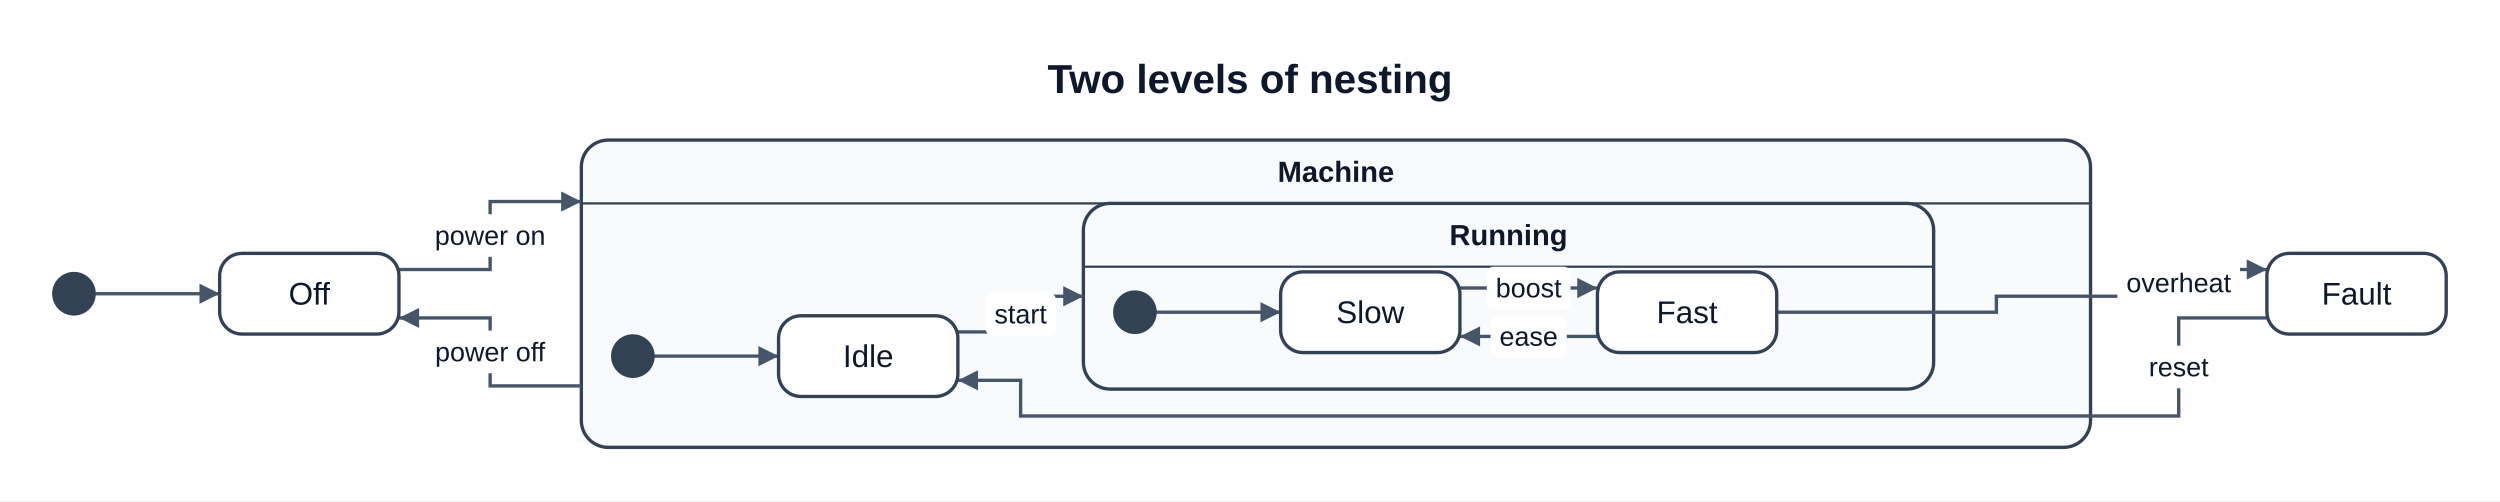
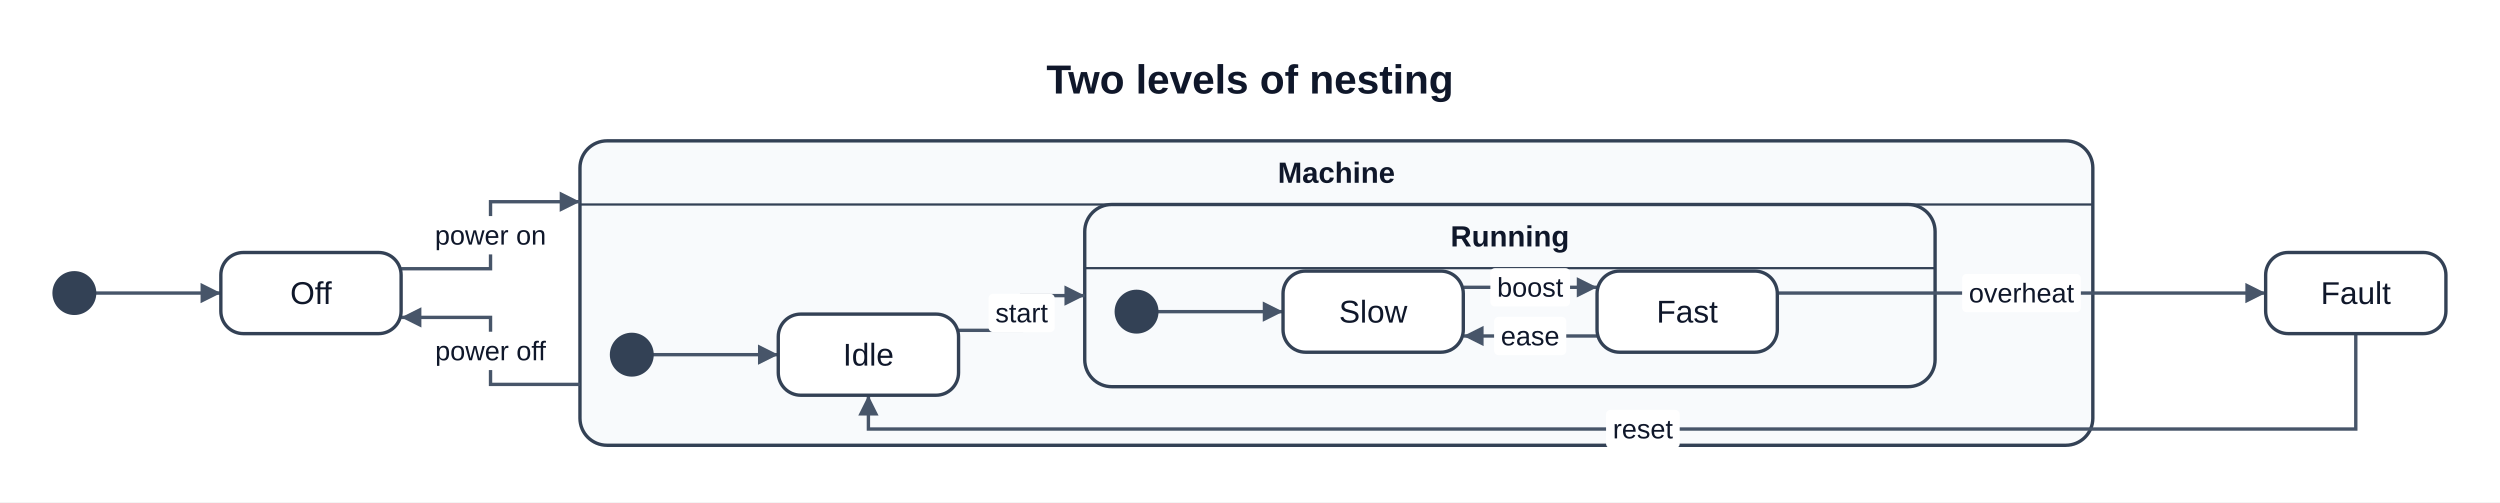
- <svg xmlns="http://www.w3.org/2000/svg" version="1.1" width="1115.42" height="223.6" viewBox="0 0 1115.42 223.6" class="jtd jtd-state">
+ <svg xmlns="http://www.w3.org/2000/svg" version="1.1" width="1109.42" height="222.89" viewBox="0 0 1109.42 222.89" class="jtd jtd-state">
  <defs>
    <marker id="jtd-arrow" viewBox="0 0 10 10" refX="10" refY="5" markerWidth="9" markerHeight="9" markerUnits="userSpaceOnUse" orient="auto">
      <path d="M0 0L10 5L0 10Z" fill="#475569" />
    </marker>
  </defs>
-   <rect width="1115.42" height="223.6" fill="#ffffff" />
+   <rect width="1109.42" height="222.89" fill="#ffffff" />
  <g font-family="Arial, 'Liberation Sans', Helvetica, sans-serif" font-size="14" fill="#0f172a" style="font-kerning:none;font-variant-ligatures:none">
-     <text x="557.71" y="41.49" text-anchor="middle" font-size="18" font-weight="bold" class="jtd-title">Two levels of nesting</text>
+     <text x="554.71" y="41.49" text-anchor="middle" font-size="18" font-weight="bold" class="jtd-title">Two levels of nesting</text>
    <g transform="translate(24 62.5)">
      <g id="c-machine" class="jtd-container">
-         <rect x="235.37" y="0" width="673.36" height="137.1" rx="12" fill="#f8fafc" stroke="#334155" stroke-width="1.5" />
-         <path d="M235.37 28.25H908.72" stroke="#334155" stroke-width="1" />
-         <text x="572.04" y="18.63" text-anchor="middle" font-size="13" font-weight="bold">Machine</text>
+         <rect x="233.37" y="0" width="671.36" height="135.1" rx="12" fill="#f8fafc" stroke="#334155" stroke-width="1.5" />
+         <path d="M233.37 28.25H904.72" stroke="#334155" stroke-width="1" />
+         <text x="569.04" y="18.63" text-anchor="middle" font-size="13" font-weight="bold">Machine</text>
      </g>
      <g id="c-running" class="jtd-container">
-         <rect x="459.37" y="28.25" width="379.36" height="82.85" rx="12" fill="#f8fafc" stroke="#334155" stroke-width="1.5" />
-         <path d="M459.37 56.5H838.72" stroke="#334155" stroke-width="1" />
-         <text x="649.04" y="46.88" text-anchor="middle" font-size="13" font-weight="bold">Running</text>
+         <rect x="457.37" y="28.25" width="377.36" height="80.85" rx="12" fill="#f8fafc" stroke="#334155" stroke-width="1.5" />
+         <path d="M457.37 56.5H834.72" stroke="#334155" stroke-width="1" />
+         <text x="646.04" y="46.88" text-anchor="middle" font-size="13" font-weight="bold">Running</text>
      </g>
      <g id="e-edge:start:0" class="jtd-edge">
-         <path d="M18 68.55L74 68.55" fill="none" stroke="#475569" stroke-width="1.5" marker-end="url(#jtd-arrow)" />
+         <path d="M18 67.55L74 67.55" fill="none" stroke="#475569" stroke-width="1.5" marker-end="url(#jtd-arrow)" />
      </g>
      <g id="e-edge:off:0" class="jtd-edge">
-         <path d="M154 57.75L194.68 57.75L194.68 27.42L235.37 27.42" fill="none" stroke="#475569" stroke-width="1.5" marker-end="url(#jtd-arrow)" />
-         <rect x="166" y="33.09" width="57.37" height="19" rx="3" fill="#ffffff" />
-         <text x="194.68" y="46.75" text-anchor="middle" font-size="12">power on</text>
+         <path d="M154 56.75L193.68 56.75L193.68 27.02L233.37 27.02" fill="none" stroke="#475569" stroke-width="1.5" marker-end="url(#jtd-arrow)" />
+         <rect x="166" y="33.39" width="55.37" height="17" rx="2" fill="#ffffff" />
+         <text x="193.68" y="46.05" text-anchor="middle" font-size="12">power on</text>
      </g>
      <g id="e-edge:machine:0" class="jtd-edge">
-         <path d="M235.37 109.68L194.68 109.68L194.68 79.35L154 79.35" fill="none" stroke="#475569" stroke-width="1.5" marker-end="url(#jtd-arrow)" />
-         <rect x="166" y="85.01" width="57.36" height="19" rx="3" fill="#ffffff" />
-         <text x="194.68" y="98.68" text-anchor="middle" font-size="12">power off</text>
+         <path d="M233.37 108.08L193.68 108.08L193.68 78.35L154 78.35" fill="none" stroke="#475569" stroke-width="1.5" marker-end="url(#jtd-arrow)" />
+         <rect x="166" y="84.71" width="55.36" height="17" rx="2" fill="#ffffff" />
+         <text x="193.68" y="97.38" text-anchor="middle" font-size="12">power off</text>
      </g>
      <g id="e-edge:m0:0" class="jtd-edge">
-         <path d="M267.37 96.39L323.37 96.39" fill="none" stroke="#475569" stroke-width="1.5" marker-end="url(#jtd-arrow)" />
+         <path d="M265.37 94.89L321.37 94.89" fill="none" stroke="#475569" stroke-width="1.5" marker-end="url(#jtd-arrow)" />
      </g>
      <g id="e-edge:idle:0" class="jtd-edge">
-         <path d="M403.37 85.59L431.37 85.59L431.37 69.68L459.37 69.68" fill="none" stroke="#475569" stroke-width="1.5" marker-end="url(#jtd-arrow)" />
-         <rect x="415.7" y="68.13" width="31.34" height="19" rx="3" fill="#ffffff" />
-         <text x="431.37" y="81.79" text-anchor="middle" font-size="12">start</text>
+         <path d="M401.37 84.09L429.37 84.09L429.37 68.68L457.37 68.68" fill="none" stroke="#475569" stroke-width="1.5" marker-end="url(#jtd-arrow)" />
+         <rect x="414.7" y="67.88" width="29.34" height="17" rx="2" fill="#ffffff" />
+         <text x="429.37" y="80.54" text-anchor="middle" font-size="12">start</text>
      </g>
      <g id="e-edge:r0:0" class="jtd-edge">
-         <path d="M491.37 76.8L547.37 76.8" fill="none" stroke="#475569" stroke-width="1.5" marker-end="url(#jtd-arrow)" />
+         <path d="M489.37 75.8L545.37 75.8" fill="none" stroke="#475569" stroke-width="1.5" marker-end="url(#jtd-arrow)" />
      </g>
      <g id="e-edge:slow:0" class="jtd-edge">
-         <path d="M627.37 66L688.72 66" fill="none" stroke="#475569" stroke-width="1.5" marker-end="url(#jtd-arrow)" />
-         <rect x="639.37" y="56.5" width="37.36" height="19" rx="3" fill="#ffffff" />
-         <text x="658.04" y="70.16" text-anchor="middle" font-size="12">boost</text>
+         <path d="M625.37 65L684.72 65" fill="none" stroke="#475569" stroke-width="1.5" marker-end="url(#jtd-arrow)" />
+         <rect x="637.37" y="56.5" width="35.36" height="17" rx="2" fill="#ffffff" />
+         <text x="655.04" y="69.16" text-anchor="middle" font-size="12">boost</text>
      </g>
      <g id="e-edge:fast:0" class="jtd-edge">
-         <path d="M688.72 87.6L627.37 87.6" fill="none" stroke="#475569" stroke-width="1.5" marker-end="url(#jtd-arrow)" />
-         <rect x="641.03" y="78.1" width="34.02" height="19" rx="3" fill="#ffffff" />
-         <text x="658.04" y="91.76" text-anchor="middle" font-size="12">ease</text>
+         <path d="M684.72 86.6L625.37 86.6" fill="none" stroke="#475569" stroke-width="1.5" marker-end="url(#jtd-arrow)" />
+         <rect x="639.03" y="78.1" width="32.02" height="17" rx="2" fill="#ffffff" />
+         <text x="655.04" y="90.76" text-anchor="middle" font-size="12">ease</text>
      </g>
      <g id="e-edge:fast:1" class="jtd-edge">
-         <path d="M768.72 76.8L866.72 76.8L866.72 69.67L948.07 69.67L948.07 57.75L987.42 57.75" fill="none" stroke="#475569" stroke-width="1.5" marker-end="url(#jtd-arrow)" />
-         <rect x="920.72" y="54.21" width="54.7" height="19" rx="3" fill="#ffffff" />
-         <text x="948.07" y="67.87" text-anchor="middle" font-size="12">overheat</text>
+         <path d="M764.72 67.55L981.42 67.55" fill="none" stroke="#475569" stroke-width="1.5" marker-end="url(#jtd-arrow)" />
+         <rect x="846.72" y="59.05" width="52.7" height="17" rx="2" fill="#ffffff" />
+         <text x="873.07" y="71.71" text-anchor="middle" font-size="12">overheat</text>
      </g>
      <g id="e-edge:fault:0" class="jtd-edge">
-         <path d="M987.42 79.35L948.07 79.35L948.07 123.1L431.37 123.1L431.37 107.19L403.37 107.19" fill="none" stroke="#475569" stroke-width="1.5" marker-end="url(#jtd-arrow)" />
-         <rect x="930.73" y="91.73" width="34.68" height="19" rx="3" fill="#ffffff" />
-         <text x="948.07" y="105.39" text-anchor="middle" font-size="12">reset</text>
+         <path d="M1021.42 85.55L1021.42 127.89L361.37 127.89L361.37 112.89" fill="none" stroke="#475569" stroke-width="1.5" marker-end="url(#jtd-arrow)" />
+         <rect x="688.72" y="119.39" width="32.68" height="17" rx="2" fill="#ffffff" />
+         <text x="705.06" y="132.05" text-anchor="middle" font-size="12">reset</text>
      </g>
-       <g id="n-start" class="jtd-node jtd-shape-initial" transform="translate(0 59.55)">
+       <g id="n-start" class="jtd-node jtd-shape-initial" transform="translate(0 58.55)">
        <path d="M0 9A9 9 0 1 1 18 9A9 9 0 1 1 0 9Z" fill="#ffffff" stroke="#334155" stroke-width="1.5" />
        <path d="M0 9A9 9 0 1 1 18 9A9 9 0 1 1 0 9Z" fill="#334155" />
      </g>
-       <g id="n-off" class="jtd-node jtd-shape-state" transform="translate(74 50.55)">
+       <g id="n-off" class="jtd-node jtd-shape-state" transform="translate(74 49.55)">
        <path d="M10 0H70A10 10 0 0 1 80 10V26A10 10 0 0 1 70 36H10A10 10 0 0 1 0 26V10A10 10 0 0 1 10 0Z" fill="#ffffff" stroke="#334155" stroke-width="1.5" />
        <text x="40" y="22.85" text-anchor="middle">Off</text>
      </g>
-       <g id="n-fault" class="jtd-node jtd-shape-state" transform="translate(987.42 50.55)">
+       <g id="n-fault" class="jtd-node jtd-shape-state" transform="translate(981.42 49.55)">
        <path d="M10 0H70A10 10 0 0 1 80 10V26A10 10 0 0 1 70 36H10A10 10 0 0 1 0 26V10A10 10 0 0 1 10 0Z" fill="#ffffff" stroke="#334155" stroke-width="1.5" />
        <text x="40" y="22.85" text-anchor="middle">Fault</text>
      </g>
-       <g id="n-m0" class="jtd-node jtd-shape-initial" transform="translate(249.37 87.39)">
+       <g id="n-m0" class="jtd-node jtd-shape-initial" transform="translate(247.37 85.89)">
        <path d="M0 9A9 9 0 1 1 18 9A9 9 0 1 1 0 9Z" fill="#ffffff" stroke="#334155" stroke-width="1.5" />
        <path d="M0 9A9 9 0 1 1 18 9A9 9 0 1 1 0 9Z" fill="#334155" />
      </g>
-       <g id="n-idle" class="jtd-node jtd-shape-state" transform="translate(323.37 78.39)">
+       <g id="n-idle" class="jtd-node jtd-shape-state" transform="translate(321.37 76.89)">
        <path d="M10 0H70A10 10 0 0 1 80 10V26A10 10 0 0 1 70 36H10A10 10 0 0 1 0 26V10A10 10 0 0 1 10 0Z" fill="#ffffff" stroke="#334155" stroke-width="1.5" />
        <text x="40" y="22.85" text-anchor="middle">Idle</text>
      </g>
-       <g id="n-r0" class="jtd-node jtd-shape-initial" transform="translate(473.37 67.8)">
+       <g id="n-r0" class="jtd-node jtd-shape-initial" transform="translate(471.37 66.8)">
        <path d="M0 9A9 9 0 1 1 18 9A9 9 0 1 1 0 9Z" fill="#ffffff" stroke="#334155" stroke-width="1.5" />
        <path d="M0 9A9 9 0 1 1 18 9A9 9 0 1 1 0 9Z" fill="#334155" />
      </g>
-       <g id="n-slow" class="jtd-node jtd-shape-state" transform="translate(547.37 58.8)">
+       <g id="n-slow" class="jtd-node jtd-shape-state" transform="translate(545.37 57.8)">
        <path d="M10 0H70A10 10 0 0 1 80 10V26A10 10 0 0 1 70 36H10A10 10 0 0 1 0 26V10A10 10 0 0 1 10 0Z" fill="#ffffff" stroke="#334155" stroke-width="1.5" />
        <text x="40" y="22.85" text-anchor="middle">Slow</text>
      </g>
-       <g id="n-fast" class="jtd-node jtd-shape-state" transform="translate(688.72 58.8)">
+       <g id="n-fast" class="jtd-node jtd-shape-state" transform="translate(684.72 57.8)">
        <path d="M10 0H70A10 10 0 0 1 80 10V26A10 10 0 0 1 70 36H10A10 10 0 0 1 0 26V10A10 10 0 0 1 10 0Z" fill="#ffffff" stroke="#334155" stroke-width="1.5" />
        <text x="40" y="22.85" text-anchor="middle">Fast</text>
      </g>
    </g>
  </g>
</svg>
